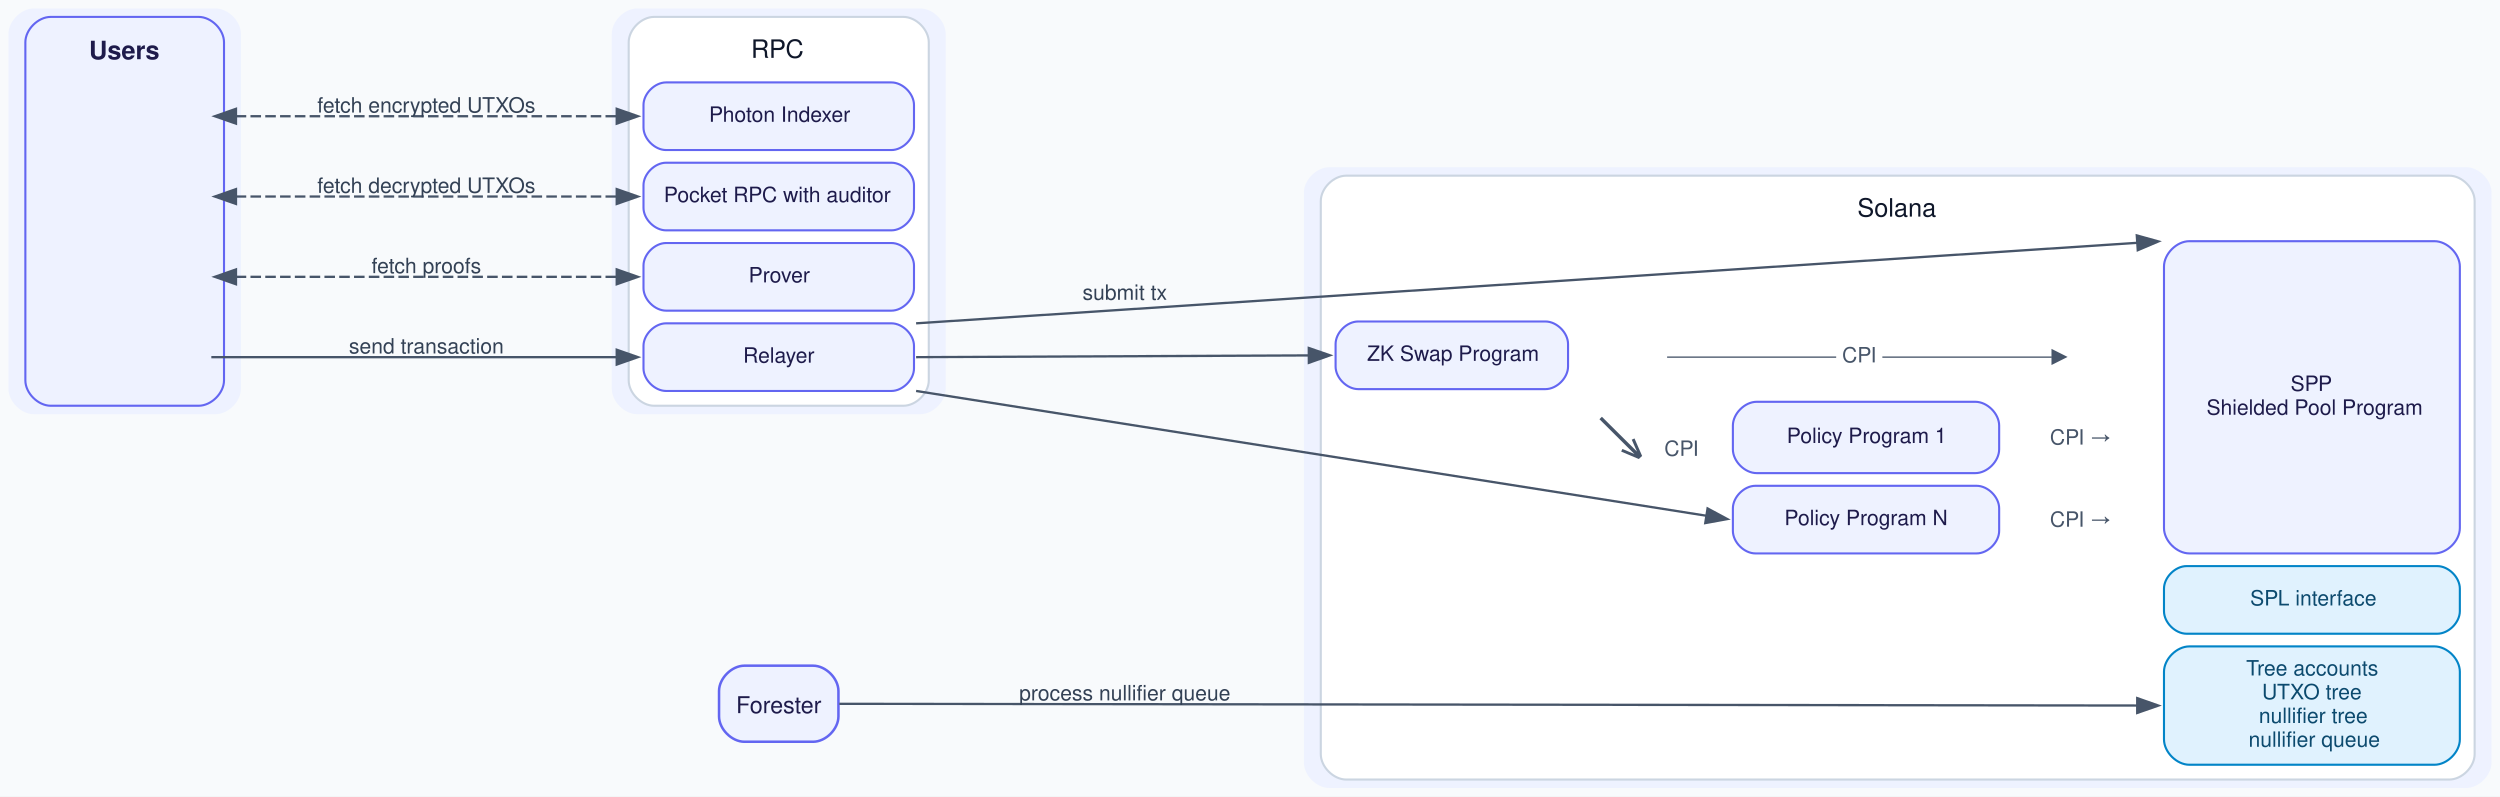
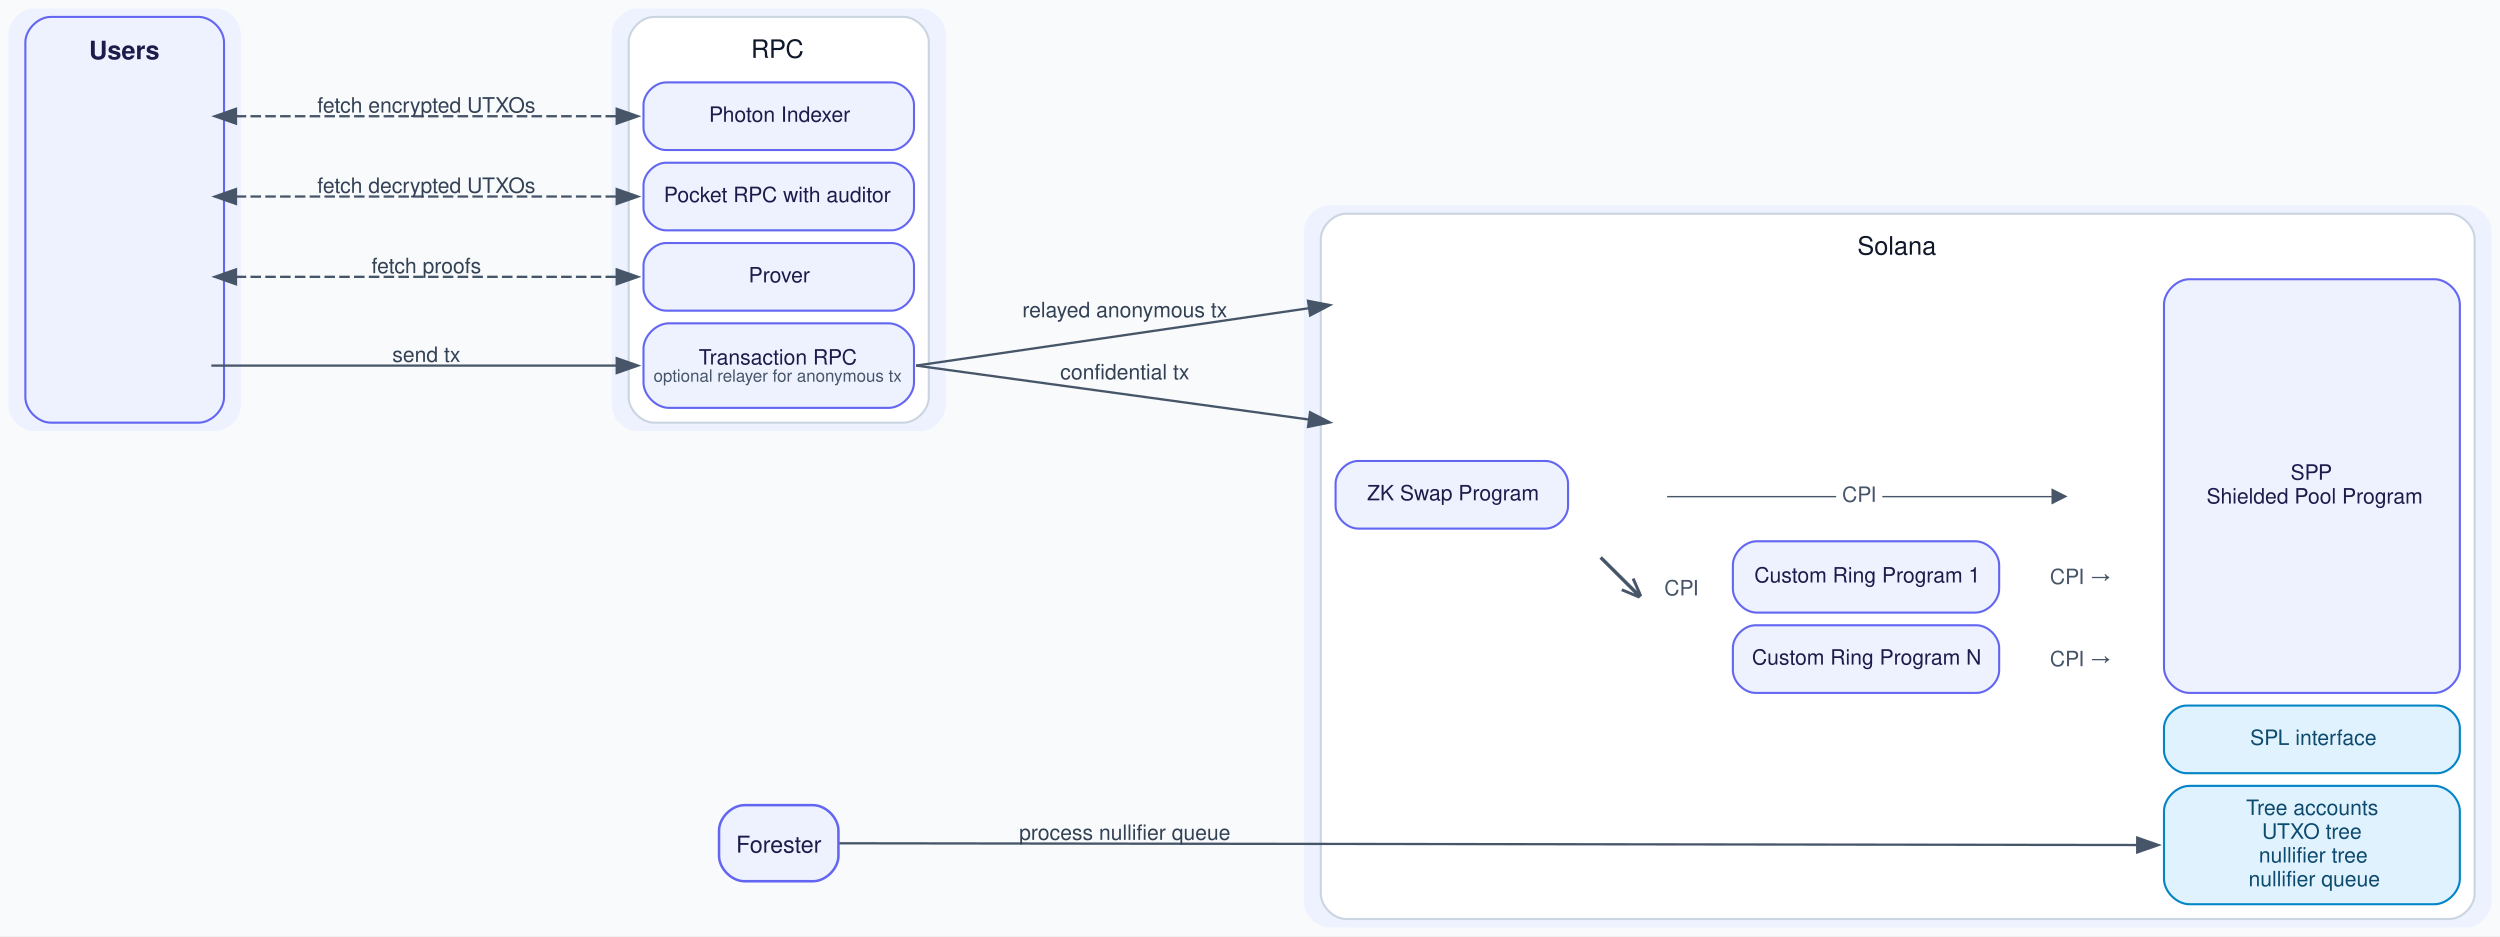
- <svg xmlns="http://www.w3.org/2000/svg" width="1183pt" height="377pt" viewBox="0.00 0.00 1183.00 377.00">
-   <g id="graph0" class="graph" transform="scale(1 1) rotate(0) translate(4 372.88)">
-     <polygon fill="#f8fafc" stroke="none" points="-4,4 -4,-372.88 1179,-372.88 1179,4 -4,4" />
+ <svg xmlns="http://www.w3.org/2000/svg" width="1183pt" height="443pt" viewBox="0.00 0.00 1183.00 443.00">
+   <g id="graph0" class="graph" transform="scale(1 1) rotate(0) translate(4 438.88)">
+     <polygon fill="#f8fafc" stroke="none" points="-4,4 -4,-438.88 1179,-438.88 1179,4 -4,4" />
    <g id="node1" class="node">
-       <path fill="#eef2ff" stroke="none" stroke-width="1.2" d="M98,-368.88C98,-368.88 12,-368.88 12,-368.88 6,-368.88 0,-362.88 0,-356.88 0,-356.88 0,-188.88 0,-188.88 0,-182.88 6,-176.88 12,-176.88 12,-176.88 98,-176.88 98,-176.88 104,-176.88 110,-182.88 110,-188.88 110,-188.88 110,-356.88 110,-356.88 110,-362.88 104,-368.88 98,-368.88" />
-       <path fill="#eef2ff" stroke="none" d="M20,-180.88C20,-180.88 90,-180.88 90,-180.88 96,-180.88 102,-186.88 102,-192.88 102,-192.88 102,-352.88 102,-352.88 102,-358.88 96,-364.88 90,-364.88 90,-364.88 20,-364.88 20,-364.88 14,-364.88 8,-358.88 8,-352.88 8,-352.88 8,-192.88 8,-192.88 8,-186.88 14,-180.88 20,-180.88" />
-       <text xml:space="preserve" text-anchor="start" x="38.12" y="-344.85" font-family="Helvetica,sans-Serif" font-weight="bold" font-size="12.00" fill="#1e1b4b">Users</text>
-       <path fill="none" stroke="#6366f1" d="M20,-180.88C20,-180.88 90,-180.88 90,-180.88 96,-180.88 102,-186.88 102,-192.88 102,-192.88 102,-352.88 102,-352.88 102,-358.88 96,-364.88 90,-364.88 90,-364.88 20,-364.88 20,-364.88 14,-364.88 8,-358.88 8,-352.88 8,-352.88 8,-192.88 8,-192.88 8,-186.88 14,-180.88 20,-180.88" />
+       <path fill="#eef2ff" stroke="none" stroke-width="1.2" d="M98,-434.88C98,-434.88 12,-434.88 12,-434.88 6,-434.88 0,-428.88 0,-422.88 0,-422.88 0,-246.88 0,-246.88 0,-240.88 6,-234.88 12,-234.88 12,-234.88 98,-234.88 98,-234.88 104,-234.88 110,-240.88 110,-246.88 110,-246.88 110,-422.88 110,-422.88 110,-428.88 104,-434.88 98,-434.88" />
+       <path fill="#eef2ff" stroke="none" d="M20,-238.88C20,-238.88 90,-238.88 90,-238.88 96,-238.88 102,-244.88 102,-250.88 102,-250.88 102,-418.88 102,-418.88 102,-424.88 96,-430.88 90,-430.88 90,-430.88 20,-430.88 20,-430.88 14,-430.88 8,-424.88 8,-418.88 8,-418.88 8,-250.88 8,-250.88 8,-244.88 14,-238.88 20,-238.88" />
+       <text xml:space="preserve" text-anchor="start" x="38.12" y="-410.85" font-family="Helvetica,sans-Serif" font-weight="bold" font-size="12.00" fill="#1e1b4b">Users</text>
+       <path fill="none" stroke="#6366f1" d="M20,-238.88C20,-238.88 90,-238.88 90,-238.88 96,-238.88 102,-244.88 102,-250.88 102,-250.88 102,-418.88 102,-418.88 102,-424.88 96,-430.88 90,-430.88 90,-430.88 20,-430.88 20,-430.88 14,-430.88 8,-424.88 8,-418.88 8,-418.88 8,-250.88 8,-250.88 8,-244.88 14,-238.88 20,-238.88" />
    </g>
    <g id="node2" class="node">
-       <path fill="#eef2ff" stroke="none" stroke-width="1.2" d="M431.5,-368.88C431.5,-368.88 297.5,-368.88 297.5,-368.88 291.5,-368.88 285.5,-362.88 285.5,-356.88 285.5,-356.88 285.5,-188.88 285.5,-188.88 285.5,-182.88 291.5,-176.88 297.5,-176.88 297.5,-176.88 431.5,-176.88 431.5,-176.88 437.5,-176.88 443.5,-182.88 443.5,-188.88 443.5,-188.88 443.5,-356.88 443.5,-356.88 443.5,-362.88 437.5,-368.88 431.5,-368.88" />
-       <path fill="#ffffff" stroke="none" d="M305.5,-180.88C305.5,-180.88 423.5,-180.88 423.5,-180.88 429.5,-180.88 435.5,-186.88 435.5,-192.88 435.5,-192.88 435.5,-352.88 435.5,-352.88 435.5,-358.88 429.5,-364.88 423.5,-364.88 423.5,-364.88 305.5,-364.88 305.5,-364.88 299.5,-364.88 293.5,-358.88 293.5,-352.88 293.5,-352.88 293.5,-192.88 293.5,-192.88 293.5,-186.88 299.5,-180.88 305.5,-180.88" />
-       <text xml:space="preserve" text-anchor="start" x="351.38" y="-345.5" font-family="Helvetica,sans-Serif" font-size="12.00" fill="#0f172a">RPC</text>
-       <path fill="#eef2ff" stroke="none" d="M311.17,-301.88C311.17,-301.88 417.83,-301.88 417.83,-301.88 423.17,-301.88 428.5,-307.21 428.5,-312.54 428.5,-312.54 428.5,-323.21 428.5,-323.21 428.5,-328.54 423.17,-333.88 417.83,-333.88 417.83,-333.88 311.17,-333.88 311.17,-333.88 305.83,-333.88 300.5,-328.54 300.5,-323.21 300.5,-323.21 300.5,-312.54 300.5,-312.54 300.5,-307.21 305.83,-301.88 311.17,-301.88" />
-       <path fill="none" stroke="#6366f1" d="M311.17,-301.88C311.17,-301.88 417.83,-301.88 417.83,-301.88 423.17,-301.88 428.5,-307.21 428.5,-312.54 428.5,-312.54 428.5,-323.21 428.5,-323.21 428.5,-328.54 423.17,-333.88 417.83,-333.88 417.83,-333.88 311.17,-333.88 311.17,-333.88 305.83,-333.88 300.5,-328.54 300.5,-323.21 300.5,-323.21 300.5,-312.54 300.5,-312.54 300.5,-307.21 305.83,-301.88 311.17,-301.88" />
-       <text xml:space="preserve" text-anchor="start" x="331.5" y="-315.25" font-family="Helvetica,sans-Serif" font-size="10.00" fill="#1e1b4b">Photon Indexer</text>
-       <path fill="#eef2ff" stroke="none" d="M311.17,-263.88C311.17,-263.88 417.83,-263.88 417.83,-263.88 423.17,-263.88 428.5,-269.21 428.5,-274.54 428.5,-274.54 428.5,-285.21 428.5,-285.21 428.5,-290.54 423.17,-295.88 417.83,-295.88 417.83,-295.88 311.17,-295.88 311.17,-295.88 305.83,-295.88 300.5,-290.54 300.5,-285.21 300.5,-285.21 300.5,-274.54 300.5,-274.54 300.5,-269.21 305.83,-263.88 311.17,-263.88" />
-       <path fill="none" stroke="#6366f1" d="M311.17,-263.88C311.17,-263.88 417.83,-263.88 417.83,-263.88 423.17,-263.88 428.5,-269.21 428.5,-274.54 428.5,-274.54 428.5,-285.21 428.5,-285.21 428.5,-290.54 423.17,-295.88 417.83,-295.88 417.83,-295.88 311.17,-295.88 311.17,-295.88 305.83,-295.88 300.5,-290.54 300.5,-285.21 300.5,-285.21 300.5,-274.54 300.5,-274.54 300.5,-269.21 305.83,-263.88 311.17,-263.88" />
-       <text xml:space="preserve" text-anchor="start" x="310.12" y="-277.25" font-family="Helvetica,sans-Serif" font-size="10.00" fill="#1e1b4b">Pocket RPC with auditor</text>
-       <path fill="#eef2ff" stroke="none" d="M311.17,-225.88C311.17,-225.88 417.83,-225.88 417.83,-225.88 423.17,-225.88 428.5,-231.21 428.5,-236.54 428.5,-236.54 428.5,-247.21 428.5,-247.21 428.5,-252.54 423.17,-257.88 417.83,-257.88 417.83,-257.88 311.17,-257.88 311.17,-257.88 305.83,-257.88 300.5,-252.54 300.5,-247.21 300.5,-247.21 300.5,-236.54 300.5,-236.54 300.5,-231.21 305.83,-225.88 311.17,-225.88" />
-       <path fill="none" stroke="#6366f1" d="M311.17,-225.88C311.17,-225.88 417.83,-225.88 417.83,-225.88 423.17,-225.88 428.5,-231.21 428.5,-236.54 428.5,-236.54 428.5,-247.21 428.5,-247.21 428.5,-252.54 423.17,-257.88 417.83,-257.88 417.83,-257.88 311.17,-257.88 311.17,-257.88 305.83,-257.88 300.5,-252.54 300.5,-247.21 300.5,-247.21 300.5,-236.54 300.5,-236.54 300.5,-231.21 305.83,-225.88 311.17,-225.88" />
-       <text xml:space="preserve" text-anchor="start" x="350.25" y="-239.25" font-family="Helvetica,sans-Serif" font-size="10.00" fill="#1e1b4b">Prover</text>
-       <path fill="#eef2ff" stroke="none" d="M311.17,-187.88C311.17,-187.88 417.83,-187.88 417.83,-187.88 423.17,-187.88 428.5,-193.21 428.5,-198.54 428.5,-198.54 428.5,-209.21 428.5,-209.21 428.5,-214.54 423.17,-219.88 417.83,-219.88 417.83,-219.88 311.17,-219.88 311.17,-219.88 305.83,-219.88 300.5,-214.54 300.5,-209.21 300.5,-209.21 300.5,-198.54 300.5,-198.54 300.5,-193.21 305.83,-187.88 311.17,-187.88" />
-       <path fill="none" stroke="#6366f1" d="M311.17,-187.88C311.17,-187.88 417.83,-187.88 417.83,-187.88 423.17,-187.88 428.5,-193.21 428.5,-198.54 428.5,-198.54 428.5,-209.21 428.5,-209.21 428.5,-214.54 423.17,-219.88 417.83,-219.88 417.83,-219.88 311.17,-219.88 311.17,-219.88 305.83,-219.88 300.5,-214.54 300.5,-209.21 300.5,-209.21 300.5,-198.54 300.5,-198.54 300.5,-193.21 305.83,-187.88 311.17,-187.88" />
-       <text xml:space="preserve" text-anchor="start" x="347.62" y="-201.25" font-family="Helvetica,sans-Serif" font-size="10.00" fill="#1e1b4b">Relayer</text>
-       <path fill="none" stroke="#cbd5e1" d="M305.5,-180.88C305.5,-180.88 423.5,-180.88 423.5,-180.88 429.5,-180.88 435.5,-186.88 435.5,-192.88 435.5,-192.88 435.5,-352.88 435.5,-352.88 435.5,-358.88 429.5,-364.88 423.5,-364.88 423.5,-364.88 305.5,-364.88 305.5,-364.88 299.5,-364.88 293.5,-358.88 293.5,-352.88 293.5,-352.88 293.5,-192.88 293.5,-192.88 293.5,-186.88 299.5,-180.88 305.5,-180.88" />
+       <path fill="#eef2ff" stroke="none" stroke-width="1.2" d="M431.5,-434.88C431.5,-434.88 297.5,-434.88 297.5,-434.88 291.5,-434.88 285.5,-428.88 285.5,-422.88 285.5,-422.88 285.5,-246.88 285.5,-246.88 285.5,-240.88 291.5,-234.88 297.5,-234.88 297.5,-234.88 431.5,-234.88 431.5,-234.88 437.5,-234.88 443.5,-240.88 443.5,-246.88 443.5,-246.88 443.5,-422.88 443.5,-422.88 443.5,-428.88 437.5,-434.88 431.5,-434.88" />
+       <path fill="#ffffff" stroke="none" d="M305.5,-238.88C305.5,-238.88 423.5,-238.88 423.5,-238.88 429.5,-238.88 435.5,-244.88 435.5,-250.88 435.5,-250.88 435.5,-418.88 435.5,-418.88 435.5,-424.88 429.5,-430.88 423.5,-430.88 423.5,-430.88 305.5,-430.88 305.5,-430.88 299.5,-430.88 293.5,-424.88 293.5,-418.88 293.5,-418.88 293.5,-250.88 293.5,-250.88 293.5,-244.88 299.5,-238.88 305.5,-238.88" />
+       <text xml:space="preserve" text-anchor="start" x="351.38" y="-411.5" font-family="Helvetica,sans-Serif" font-size="12.00" fill="#0f172a">RPC</text>
+       <path fill="#eef2ff" stroke="none" d="M311.17,-367.88C311.17,-367.88 417.83,-367.88 417.83,-367.88 423.17,-367.88 428.5,-373.21 428.5,-378.54 428.5,-378.54 428.5,-389.21 428.5,-389.21 428.5,-394.54 423.17,-399.88 417.83,-399.88 417.83,-399.88 311.17,-399.88 311.17,-399.88 305.83,-399.88 300.5,-394.54 300.5,-389.21 300.5,-389.21 300.5,-378.54 300.5,-378.54 300.5,-373.21 305.83,-367.88 311.17,-367.88" />
+       <path fill="none" stroke="#6366f1" d="M311.17,-367.88C311.17,-367.88 417.83,-367.88 417.83,-367.88 423.17,-367.88 428.5,-373.21 428.5,-378.54 428.5,-378.54 428.5,-389.21 428.5,-389.21 428.5,-394.54 423.17,-399.88 417.83,-399.88 417.83,-399.88 311.17,-399.88 311.17,-399.88 305.83,-399.88 300.5,-394.54 300.5,-389.21 300.5,-389.21 300.5,-378.54 300.5,-378.54 300.5,-373.21 305.83,-367.88 311.17,-367.88" />
+       <text xml:space="preserve" text-anchor="start" x="331.5" y="-381.25" font-family="Helvetica,sans-Serif" font-size="10.00" fill="#1e1b4b">Photon Indexer</text>
+       <path fill="#eef2ff" stroke="none" d="M311.17,-329.88C311.17,-329.88 417.83,-329.88 417.83,-329.88 423.17,-329.88 428.5,-335.21 428.5,-340.54 428.5,-340.54 428.5,-351.21 428.5,-351.21 428.5,-356.54 423.17,-361.88 417.83,-361.88 417.83,-361.88 311.17,-361.88 311.17,-361.88 305.83,-361.88 300.5,-356.54 300.5,-351.21 300.5,-351.21 300.5,-340.54 300.5,-340.54 300.5,-335.21 305.83,-329.88 311.17,-329.88" />
+       <path fill="none" stroke="#6366f1" d="M311.17,-329.88C311.17,-329.88 417.83,-329.88 417.83,-329.88 423.17,-329.88 428.5,-335.21 428.5,-340.54 428.5,-340.54 428.5,-351.21 428.5,-351.21 428.5,-356.54 423.17,-361.88 417.83,-361.88 417.83,-361.88 311.17,-361.88 311.17,-361.88 305.83,-361.88 300.5,-356.54 300.5,-351.21 300.5,-351.21 300.5,-340.54 300.5,-340.54 300.5,-335.21 305.83,-329.88 311.17,-329.88" />
+       <text xml:space="preserve" text-anchor="start" x="310.12" y="-343.25" font-family="Helvetica,sans-Serif" font-size="10.00" fill="#1e1b4b">Pocket RPC with auditor</text>
+       <path fill="#eef2ff" stroke="none" d="M311.17,-291.88C311.17,-291.88 417.83,-291.88 417.83,-291.88 423.17,-291.88 428.5,-297.21 428.5,-302.54 428.5,-302.54 428.5,-313.21 428.5,-313.21 428.5,-318.54 423.17,-323.88 417.83,-323.88 417.83,-323.88 311.17,-323.88 311.17,-323.88 305.83,-323.88 300.5,-318.54 300.5,-313.21 300.5,-313.21 300.5,-302.54 300.5,-302.54 300.5,-297.21 305.83,-291.88 311.17,-291.88" />
+       <path fill="none" stroke="#6366f1" d="M311.17,-291.88C311.17,-291.88 417.83,-291.88 417.83,-291.88 423.17,-291.88 428.5,-297.21 428.5,-302.54 428.5,-302.54 428.5,-313.21 428.5,-313.21 428.5,-318.54 423.17,-323.88 417.83,-323.88 417.83,-323.88 311.17,-323.88 311.17,-323.88 305.83,-323.88 300.5,-318.54 300.5,-313.21 300.5,-313.21 300.5,-302.54 300.5,-302.54 300.5,-297.21 305.83,-291.88 311.17,-291.88" />
+       <text xml:space="preserve" text-anchor="start" x="350.25" y="-305.25" font-family="Helvetica,sans-Serif" font-size="10.00" fill="#1e1b4b">Prover</text>
+       <path fill="#eef2ff" stroke="none" d="M312.5,-245.88C312.5,-245.88 416.5,-245.88 416.5,-245.88 422.5,-245.88 428.5,-251.88 428.5,-257.88 428.5,-257.88 428.5,-273.88 428.5,-273.88 428.5,-279.88 422.5,-285.88 416.5,-285.88 416.5,-285.88 312.5,-285.88 312.5,-285.88 306.5,-285.88 300.5,-279.88 300.5,-273.88 300.5,-273.88 300.5,-257.88 300.5,-257.88 300.5,-251.88 306.5,-245.88 312.5,-245.88" />
+       <path fill="none" stroke="#6366f1" d="M312.5,-245.88C312.5,-245.88 416.5,-245.88 416.5,-245.88 422.5,-245.88 428.5,-251.88 428.5,-257.88 428.5,-257.88 428.5,-273.88 428.5,-273.88 428.5,-279.88 422.5,-285.88 416.5,-285.88 416.5,-285.88 312.5,-285.88 312.5,-285.88 306.5,-285.88 300.5,-279.88 300.5,-273.88 300.5,-273.88 300.5,-257.88 300.5,-257.88 300.5,-251.88 306.5,-245.88 312.5,-245.88" />
+       <text xml:space="preserve" text-anchor="start" x="326.62" y="-266.38" font-family="Helvetica,sans-Serif" font-size="10.00" fill="#1e1b4b">Transaction RPC</text>
+       <text xml:space="preserve" text-anchor="start" x="305.25" y="-258.27" font-family="Helvetica,sans-Serif" font-size="8.00" fill="#475569">optional relayer for anonymous tx</text>
+       <path fill="none" stroke="#cbd5e1" d="M305.5,-238.88C305.5,-238.88 423.5,-238.88 423.5,-238.88 429.5,-238.88 435.5,-244.88 435.5,-250.88 435.5,-250.88 435.5,-418.88 435.5,-418.88 435.5,-424.88 429.5,-430.88 423.5,-430.88 423.5,-430.88 305.5,-430.88 305.5,-430.88 299.5,-430.88 293.5,-424.88 293.5,-418.88 293.5,-418.88 293.5,-250.88 293.5,-250.88 293.5,-244.88 299.5,-238.88 305.5,-238.88" />
    </g>
    <g id="edge1" class="edge">
-       <path fill="none" stroke="#475569" stroke-width="1.1" stroke-dasharray="5,2" d="M107.52,-317.88C143.34,-317.88 252.46,-317.88 288.1,-317.88" />
-       <polygon fill="#475569" stroke="#475569" stroke-width="1.1" points="107.66,-314.38 97.66,-317.88 107.66,-321.38 107.66,-314.38" />
-       <polygon fill="#475569" stroke="#475569" stroke-width="1.1" points="287.84,-321.38 297.84,-317.88 287.84,-314.38 287.84,-321.38" />
-       <text xml:space="preserve" text-anchor="middle" x="197.75" y="-319.62" font-family="Helvetica,sans-Serif" font-size="10.00" fill="#334155">fetch encrypted UTXOs</text>
+       <path fill="none" stroke="#475569" stroke-width="1.1" stroke-dasharray="5,2" d="M107.52,-383.88C143.34,-383.88 252.46,-383.88 288.1,-383.88" />
+       <polygon fill="#475569" stroke="#475569" stroke-width="1.1" points="107.66,-380.38 97.66,-383.88 107.66,-387.38 107.66,-380.38" />
+       <polygon fill="#475569" stroke="#475569" stroke-width="1.1" points="287.84,-387.38 297.84,-383.88 287.84,-380.38 287.84,-387.38" />
+       <text xml:space="preserve" text-anchor="middle" x="197.75" y="-385.62" font-family="Helvetica,sans-Serif" font-size="10.00" fill="#334155">fetch encrypted UTXOs</text>
    </g>
    <g id="edge2" class="edge">
-       <path fill="none" stroke="#475569" stroke-width="1.1" stroke-dasharray="5,2" d="M107.52,-279.88C143.34,-279.88 252.46,-279.88 288.1,-279.88" />
-       <polygon fill="#475569" stroke="#475569" stroke-width="1.1" points="107.66,-276.38 97.66,-279.88 107.66,-283.38 107.66,-276.38" />
-       <polygon fill="#475569" stroke="#475569" stroke-width="1.1" points="287.84,-283.38 297.84,-279.88 287.84,-276.38 287.84,-283.38" />
-       <text xml:space="preserve" text-anchor="middle" x="197.75" y="-281.62" font-family="Helvetica,sans-Serif" font-size="10.00" fill="#334155">fetch decrypted UTXOs</text>
+       <path fill="none" stroke="#475569" stroke-width="1.1" stroke-dasharray="5,2" d="M107.52,-345.88C143.34,-345.88 252.46,-345.88 288.1,-345.88" />
+       <polygon fill="#475569" stroke="#475569" stroke-width="1.1" points="107.66,-342.38 97.66,-345.88 107.66,-349.38 107.66,-342.38" />
+       <polygon fill="#475569" stroke="#475569" stroke-width="1.1" points="287.84,-349.38 297.84,-345.88 287.84,-342.38 287.84,-349.38" />
+       <text xml:space="preserve" text-anchor="middle" x="197.75" y="-347.62" font-family="Helvetica,sans-Serif" font-size="10.00" fill="#334155">fetch decrypted UTXOs</text>
    </g>
    <g id="edge3" class="edge">
-       <path fill="none" stroke="#475569" stroke-width="1.1" stroke-dasharray="5,2" d="M107.52,-241.88C143.34,-241.88 252.46,-241.88 288.1,-241.88" />
-       <polygon fill="#475569" stroke="#475569" stroke-width="1.1" points="107.66,-238.38 97.66,-241.88 107.66,-245.38 107.66,-238.38" />
-       <polygon fill="#475569" stroke="#475569" stroke-width="1.1" points="287.84,-245.38 297.84,-241.88 287.84,-238.38 287.84,-245.38" />
-       <text xml:space="preserve" text-anchor="middle" x="197.75" y="-243.62" font-family="Helvetica,sans-Serif" font-size="10.00" fill="#334155">fetch proofs</text>
+       <path fill="none" stroke="#475569" stroke-width="1.1" stroke-dasharray="5,2" d="M107.52,-307.88C143.34,-307.88 252.46,-307.88 288.1,-307.88" />
+       <polygon fill="#475569" stroke="#475569" stroke-width="1.1" points="107.66,-304.38 97.66,-307.88 107.66,-311.38 107.66,-304.38" />
+       <polygon fill="#475569" stroke="#475569" stroke-width="1.1" points="287.84,-311.38 297.84,-307.88 287.84,-304.38 287.84,-311.38" />
+       <text xml:space="preserve" text-anchor="middle" x="197.75" y="-309.62" font-family="Helvetica,sans-Serif" font-size="10.00" fill="#334155">fetch proofs</text>
    </g>
    <g id="edge4" class="edge">
-       <path fill="none" stroke="#475569" stroke-width="1.1" d="M96,-203.88C96,-203.88 244.93,-203.88 287.98,-203.88" />
-       <polygon fill="#475569" stroke="#475569" stroke-width="1.1" points="287.84,-207.38 297.84,-203.88 287.84,-200.38 287.84,-207.38" />
-       <text xml:space="preserve" text-anchor="middle" x="197.75" y="-205.62" font-family="Helvetica,sans-Serif" font-size="10.00" fill="#334155">send transaction</text>
+       <path fill="none" stroke="#475569" stroke-width="1.1" d="M96,-265.88C96,-265.88 244.93,-265.88 287.98,-265.88" />
+       <polygon fill="#475569" stroke="#475569" stroke-width="1.1" points="287.84,-269.38 297.84,-265.88 287.84,-262.38 287.84,-269.38" />
+       <text xml:space="preserve" text-anchor="middle" x="197.75" y="-267.62" font-family="Helvetica,sans-Serif" font-size="10.00" fill="#334155">send tx</text>
    </g>
    <g id="node4" class="node">
-       <path fill="#eef2ff" stroke="none" stroke-width="1.2" d="M1163,-293.75C1163,-293.75 625,-293.75 625,-293.75 619,-293.75 613,-287.75 613,-281.75 613,-281.75 613,-12 613,-12 613,-6 619,0 625,0 625,0 1163,0 1163,0 1169,0 1175,-6 1175,-12 1175,-12 1175,-281.75 1175,-281.75 1175,-287.75 1169,-293.75 1163,-293.75" />
-       <path fill="#ffffff" stroke="none" d="M633,-4C633,-4 1155,-4 1155,-4 1161,-4 1167,-10 1167,-16 1167,-16 1167,-277.75 1167,-277.75 1167,-283.75 1161,-289.75 1155,-289.75 1155,-289.75 633,-289.75 633,-289.75 627,-289.75 621,-283.75 621,-277.75 621,-277.75 621,-16 621,-16 621,-10 627,-4 633,-4" />
-       <text xml:space="preserve" text-anchor="start" x="874.88" y="-270.38" font-family="Helvetica,sans-Serif" font-size="12.00" fill="#0f172a">Solana</text>
-       <path fill="#eef2ff" stroke="none" d="M1032,-111C1032,-111 1148,-111 1148,-111 1154,-111 1160,-117 1160,-123 1160,-123 1160,-246.75 1160,-246.75 1160,-252.75 1154,-258.75 1148,-258.75 1148,-258.75 1032,-258.75 1032,-258.75 1026,-258.75 1020,-252.75 1020,-246.75 1020,-246.75 1020,-123 1020,-123 1020,-117 1026,-111 1032,-111" />
-       <path fill="none" stroke="#6366f1" d="M1032,-111C1032,-111 1148,-111 1148,-111 1154,-111 1160,-117 1160,-123 1160,-123 1160,-246.75 1160,-246.75 1160,-252.75 1154,-258.75 1148,-258.75 1148,-258.75 1032,-258.75 1032,-258.75 1026,-258.75 1020,-252.75 1020,-246.75 1020,-246.75 1020,-123 1020,-123 1020,-117 1026,-111 1032,-111" />
-       <text xml:space="preserve" text-anchor="start" x="1079.88" y="-187.88" font-family="Helvetica,sans-Serif" font-size="10.00" fill="#1e1b4b">SPP</text>
-       <text xml:space="preserve" text-anchor="start" x="1040.12" y="-176.62" font-family="Helvetica,sans-Serif" font-size="10.00" fill="#1e1b4b">Shielded Pool Program</text>
+       <path fill="#eef2ff" stroke="none" stroke-width="1.2" d="M1163,-341.75C1163,-341.75 625,-341.75 625,-341.75 619,-341.75 613,-335.75 613,-329.75 613,-329.75 613,-12 613,-12 613,-6 619,0 625,0 625,0 1163,0 1163,0 1169,0 1175,-6 1175,-12 1175,-12 1175,-329.75 1175,-329.75 1175,-335.75 1169,-341.75 1163,-341.75" />
+       <path fill="#ffffff" stroke="none" d="M633,-4C633,-4 1155,-4 1155,-4 1161,-4 1167,-10 1167,-16 1167,-16 1167,-325.75 1167,-325.75 1167,-331.75 1161,-337.75 1155,-337.75 1155,-337.75 633,-337.75 633,-337.75 627,-337.75 621,-331.75 621,-325.75 621,-325.75 621,-16 621,-16 621,-10 627,-4 633,-4" />
+       <text xml:space="preserve" text-anchor="start" x="874.88" y="-318.38" font-family="Helvetica,sans-Serif" font-size="12.00" fill="#0f172a">Solana</text>
+       <path fill="#eef2ff" stroke="none" d="M1032,-111C1032,-111 1148,-111 1148,-111 1154,-111 1160,-117 1160,-123 1160,-123 1160,-294.75 1160,-294.75 1160,-300.75 1154,-306.75 1148,-306.75 1148,-306.75 1032,-306.75 1032,-306.75 1026,-306.75 1020,-300.75 1020,-294.75 1020,-294.75 1020,-123 1020,-123 1020,-117 1026,-111 1032,-111" />
+       <path fill="none" stroke="#6366f1" d="M1032,-111C1032,-111 1148,-111 1148,-111 1154,-111 1160,-117 1160,-123 1160,-123 1160,-294.75 1160,-294.75 1160,-300.75 1154,-306.75 1148,-306.75 1148,-306.75 1032,-306.75 1032,-306.75 1026,-306.75 1020,-300.75 1020,-294.75 1020,-294.75 1020,-123 1020,-123 1020,-117 1026,-111 1032,-111" />
+       <text xml:space="preserve" text-anchor="start" x="1079.88" y="-211.88" font-family="Helvetica,sans-Serif" font-size="10.00" fill="#1e1b4b">SPP</text>
+       <text xml:space="preserve" text-anchor="start" x="1040.12" y="-200.62" font-family="Helvetica,sans-Serif" font-size="10.00" fill="#1e1b4b">Shielded Pool Program</text>
      <path fill="#eef2ff" stroke="none" d="M638.67,-188.75C638.67,-188.75 727.33,-188.75 727.33,-188.75 732.67,-188.75 738,-194.08 738,-199.42 738,-199.42 738,-210.08 738,-210.08 738,-215.42 732.67,-220.75 727.33,-220.75 727.33,-220.75 638.67,-220.75 638.67,-220.75 633.33,-220.75 628,-215.42 628,-210.08 628,-210.08 628,-199.42 628,-199.42 628,-194.08 633.33,-188.75 638.67,-188.75" />
      <path fill="none" stroke="#6366f1" d="M638.67,-188.75C638.67,-188.75 727.33,-188.75 727.33,-188.75 732.67,-188.75 738,-194.08 738,-199.42 738,-199.42 738,-210.08 738,-210.08 738,-215.42 732.67,-220.75 727.33,-220.75 727.33,-220.75 638.67,-220.75 638.67,-220.75 633.33,-220.75 628,-215.42 628,-210.08 628,-210.08 628,-199.42 628,-199.42 628,-194.08 633.33,-188.75 638.67,-188.75" />
      <text xml:space="preserve" text-anchor="start" x="642.88" y="-202.12" font-family="Helvetica,sans-Serif" font-size="10.00" fill="#1e1b4b">ZK Swap Program</text>
      <text xml:space="preserve" text-anchor="start" x="784.88" y="-201.38" font-family="Helvetica,sans-Serif" font-size="10.00" fill="#475569">──────── CPI ────────▶</text>
      <text xml:space="preserve" text-anchor="start" x="753" y="-157.15" font-family="Helvetica,sans-Serif" font-size="28.00" fill="#475569">↘</text>
      <text xml:space="preserve" text-anchor="start" x="780.75" y="-157.15" font-family="Helvetica,sans-Serif" font-size="10.00" fill="#475569"> CPI</text>
      <path fill="#eef2ff" stroke="none" d="M827.25,-149C827.25,-149 930.75,-149 930.75,-149 936.38,-149 942,-154.62 942,-160.25 942,-160.25 942,-171.5 942,-171.5 942,-177.12 936.38,-182.75 930.75,-182.75 930.75,-182.75 827.25,-182.75 827.25,-182.75 821.62,-182.75 816,-177.12 816,-171.5 816,-171.5 816,-160.25 816,-160.25 816,-154.62 821.62,-149 827.25,-149" />
      <path fill="none" stroke="#6366f1" d="M827.25,-149C827.25,-149 930.75,-149 930.75,-149 936.38,-149 942,-154.62 942,-160.25 942,-160.25 942,-171.5 942,-171.5 942,-177.12 936.38,-182.75 930.75,-182.75 930.75,-182.75 827.25,-182.75 827.25,-182.75 821.62,-182.75 816,-177.12 816,-171.5 816,-171.5 816,-160.25 816,-160.25 816,-154.62 821.62,-149 827.25,-149" />
-       <text xml:space="preserve" text-anchor="start" x="841.5" y="-163.25" font-family="Helvetica,sans-Serif" font-size="10.00" fill="#1e1b4b">Policy Program 1</text>
+       <text xml:space="preserve" text-anchor="start" x="826.12" y="-163.25" font-family="Helvetica,sans-Serif" font-size="10.00" fill="#1e1b4b">Custom Ring Program 1</text>
      <text xml:space="preserve" text-anchor="start" x="966" y="-162.5" font-family="Helvetica,sans-Serif" font-size="10.00" fill="#475569">CPI →</text>
      <path fill="#eef2ff" stroke="none" d="M826.67,-111C826.67,-111 931.33,-111 931.33,-111 936.67,-111 942,-116.33 942,-121.67 942,-121.67 942,-132.33 942,-132.33 942,-137.67 936.67,-143 931.33,-143 931.33,-143 826.67,-143 826.67,-143 821.33,-143 816,-137.67 816,-132.33 816,-132.33 816,-121.67 816,-121.67 816,-116.33 821.33,-111 826.67,-111" />
      <path fill="none" stroke="#6366f1" d="M826.67,-111C826.67,-111 931.33,-111 931.33,-111 936.67,-111 942,-116.33 942,-121.67 942,-121.67 942,-132.33 942,-132.33 942,-137.67 936.67,-143 931.33,-143 931.33,-143 826.67,-143 826.67,-143 821.33,-143 816,-137.67 816,-132.33 816,-132.33 816,-121.67 816,-121.67 816,-116.33 821.33,-111 826.67,-111" />
-       <text xml:space="preserve" text-anchor="start" x="840.38" y="-124.38" font-family="Helvetica,sans-Serif" font-size="10.00" fill="#1e1b4b">Policy Program N</text>
+       <text xml:space="preserve" text-anchor="start" x="825" y="-124.38" font-family="Helvetica,sans-Serif" font-size="10.00" fill="#1e1b4b">Custom Ring Program N</text>
      <text xml:space="preserve" text-anchor="start" x="966" y="-123.62" font-family="Helvetica,sans-Serif" font-size="10.00" fill="#475569">CPI →</text>
      <path fill="#e0f2fe" stroke="none" d="M1030.67,-73C1030.67,-73 1149.33,-73 1149.33,-73 1154.67,-73 1160,-78.33 1160,-83.67 1160,-83.67 1160,-94.33 1160,-94.33 1160,-99.67 1154.67,-105 1149.33,-105 1149.33,-105 1030.67,-105 1030.67,-105 1025.33,-105 1020,-99.67 1020,-94.33 1020,-94.33 1020,-83.67 1020,-83.67 1020,-78.33 1025.33,-73 1030.67,-73" />
      <path fill="none" stroke="#0284c7" d="M1030.67,-73C1030.67,-73 1149.33,-73 1149.33,-73 1154.67,-73 1160,-78.33 1160,-83.67 1160,-83.67 1160,-94.33 1160,-94.33 1160,-99.67 1154.67,-105 1149.33,-105 1149.33,-105 1030.67,-105 1030.67,-105 1025.33,-105 1020,-99.67 1020,-94.33 1020,-94.33 1020,-83.67 1020,-83.67 1020,-78.33 1025.33,-73 1030.67,-73" />
      <text xml:space="preserve" text-anchor="start" x="1060.75" y="-86.38" font-family="Helvetica,sans-Serif" font-size="10.00" fill="#0c4a6e">SPL interface</text>
      <path fill="#e0f2fe" stroke="none" d="M1032,-11C1032,-11 1148,-11 1148,-11 1154,-11 1160,-17 1160,-23 1160,-23 1160,-55 1160,-55 1160,-61 1154,-67 1148,-67 1148,-67 1032,-67 1032,-67 1026,-67 1020,-61 1020,-55 1020,-55 1020,-23 1020,-23 1020,-17 1026,-11 1032,-11" />
      <path fill="none" stroke="#0284c7" d="M1032,-11C1032,-11 1148,-11 1148,-11 1154,-11 1160,-17 1160,-23 1160,-23 1160,-55 1160,-55 1160,-61 1154,-67 1148,-67 1148,-67 1032,-67 1032,-67 1026,-67 1020,-61 1020,-55 1020,-55 1020,-23 1020,-23 1020,-17 1026,-11 1032,-11" />
      <text xml:space="preserve" text-anchor="start" x="1058.88" y="-53.25" font-family="Helvetica,sans-Serif" font-size="10.00" fill="#0c4a6e">Tree accounts</text>
      <text xml:space="preserve" text-anchor="start" x="1066.38" y="-42" font-family="Helvetica,sans-Serif" font-size="10.00" fill="#0c4a6e">UTXO tree</text>
      <text xml:space="preserve" text-anchor="start" x="1064.88" y="-30.75" font-family="Helvetica,sans-Serif" font-size="10.00" fill="#0c4a6e">nullifier tree</text>
      <text xml:space="preserve" text-anchor="start" x="1060" y="-19.5" font-family="Helvetica,sans-Serif" font-size="10.00" fill="#0c4a6e">nullifier queue</text>
-       <path fill="none" stroke="#cbd5e1" d="M633,-4C633,-4 1155,-4 1155,-4 1161,-4 1167,-10 1167,-16 1167,-16 1167,-277.75 1167,-277.75 1167,-283.75 1161,-289.75 1155,-289.75 1155,-289.75 633,-289.75 633,-289.75 627,-289.75 621,-283.75 621,-277.75 621,-277.75 621,-16 621,-16 621,-10 627,-4 633,-4" />
+       <path fill="none" stroke="#cbd5e1" d="M633,-4C633,-4 1155,-4 1155,-4 1161,-4 1167,-10 1167,-16 1167,-16 1167,-325.75 1167,-325.75 1167,-331.75 1161,-337.75 1155,-337.75 1155,-337.75 633,-337.75 633,-337.75 627,-337.75 621,-331.75 621,-325.75 621,-325.75 621,-16 621,-16 621,-10 627,-4 633,-4" />
    </g>
    <g id="edge5" class="edge">
-       <path fill="none" stroke="#475569" stroke-width="1.1" d="M429.5,-219.88C429.5,-219.88 925.2,-252.56 1007.49,-257.99" />
-       <polygon fill="#475569" stroke="#475569" stroke-width="1.1" points="1007.13,-261.47 1017.34,-258.64 1007.59,-254.49 1007.13,-261.47" />
-       <text xml:space="preserve" text-anchor="middle" x="528.25" y="-231.02" font-family="Helvetica,sans-Serif" font-size="10.00" fill="#334155">submit tx</text>
+       <path fill="none" stroke="#475569" stroke-width="1.1" d="M429.5,-265.88C429.5,-265.88 573.38,-286.91 615.53,-293.07" />
+       <polygon fill="#475569" stroke="#475569" stroke-width="1.1" points="614.95,-296.53 625.35,-294.51 615.96,-289.6 614.95,-296.53" />
+       <text xml:space="preserve" text-anchor="middle" x="528.25" y="-288.76" font-family="Helvetica,sans-Serif" font-size="10.00" fill="#334155">relayed anonymous tx</text>
    </g>
    <g id="edge6" class="edge">
-       <path fill="none" stroke="#475569" stroke-width="1.1" d="M429.5,-203.88C429.5,-203.88 573.38,-204.51 615.53,-204.7" />
-       <polygon fill="#475569" stroke="#475569" stroke-width="1.1" points="615.32,-208.2 625.34,-204.74 615.35,-201.2 615.32,-208.2" />
-     </g>
-     <g id="edge7" class="edge">
-       <path fill="none" stroke="#475569" stroke-width="1.1" d="M429.5,-187.88C429.5,-187.88 740.67,-138.74 803.88,-128.76" />
-       <polygon fill="#475569" stroke="#475569" stroke-width="1.1" points="804.02,-132.28 813.36,-127.26 802.93,-125.36 804.02,-132.28" />
+       <path fill="none" stroke="#475569" stroke-width="1.1" d="M429.5,-265.88C429.5,-265.88 573.38,-246.11 615.53,-240.33" />
+       <polygon fill="#475569" stroke="#475569" stroke-width="1.1" points="615.92,-243.8 625.35,-238.98 614.97,-236.87 615.92,-243.8" />
+       <text xml:space="preserve" text-anchor="middle" x="528.25" y="-259.38" font-family="Helvetica,sans-Serif" font-size="10.00" fill="#334155">confidential tx</text>
    </g>
    <g id="node3" class="node">
      <path fill="#eef2ff" stroke="#6366f1" stroke-width="1.2" d="M380.75,-57.88C380.75,-57.88 348.25,-57.88 348.25,-57.88 342.25,-57.88 336.25,-51.88 336.25,-45.88 336.25,-45.88 336.25,-33.88 336.25,-33.88 336.25,-27.88 342.25,-21.88 348.25,-21.88 348.25,-21.88 380.75,-21.88 380.75,-21.88 386.75,-21.88 392.75,-27.88 392.75,-33.88 392.75,-33.88 392.75,-45.88 392.75,-45.88 392.75,-51.88 386.75,-57.88 380.75,-57.88" />
      <text xml:space="preserve" text-anchor="middle" x="364.5" y="-35.42" font-family="Helvetica,sans-Serif" font-size="11.00" fill="#1e1b4b">Forester</text>
    </g>
-     <g id="edge8" class="edge">
+     <g id="edge7" class="edge">
      <path fill="none" stroke="#475569" stroke-width="1.1" d="M393.16,-39.84C506.37,-39.69 931.94,-39.12 1007.49,-39.02" />
      <polygon fill="#475569" stroke="#475569" stroke-width="1.1" points="1007.34,-42.52 1017.34,-39 1007.33,-35.52 1007.34,-42.52" />
      <text xml:space="preserve" text-anchor="middle" x="528.25" y="-41.46" font-family="Helvetica,sans-Serif" font-size="10.00" fill="#334155">process nullifier queue</text>
    </g>
  </g>
</svg>
